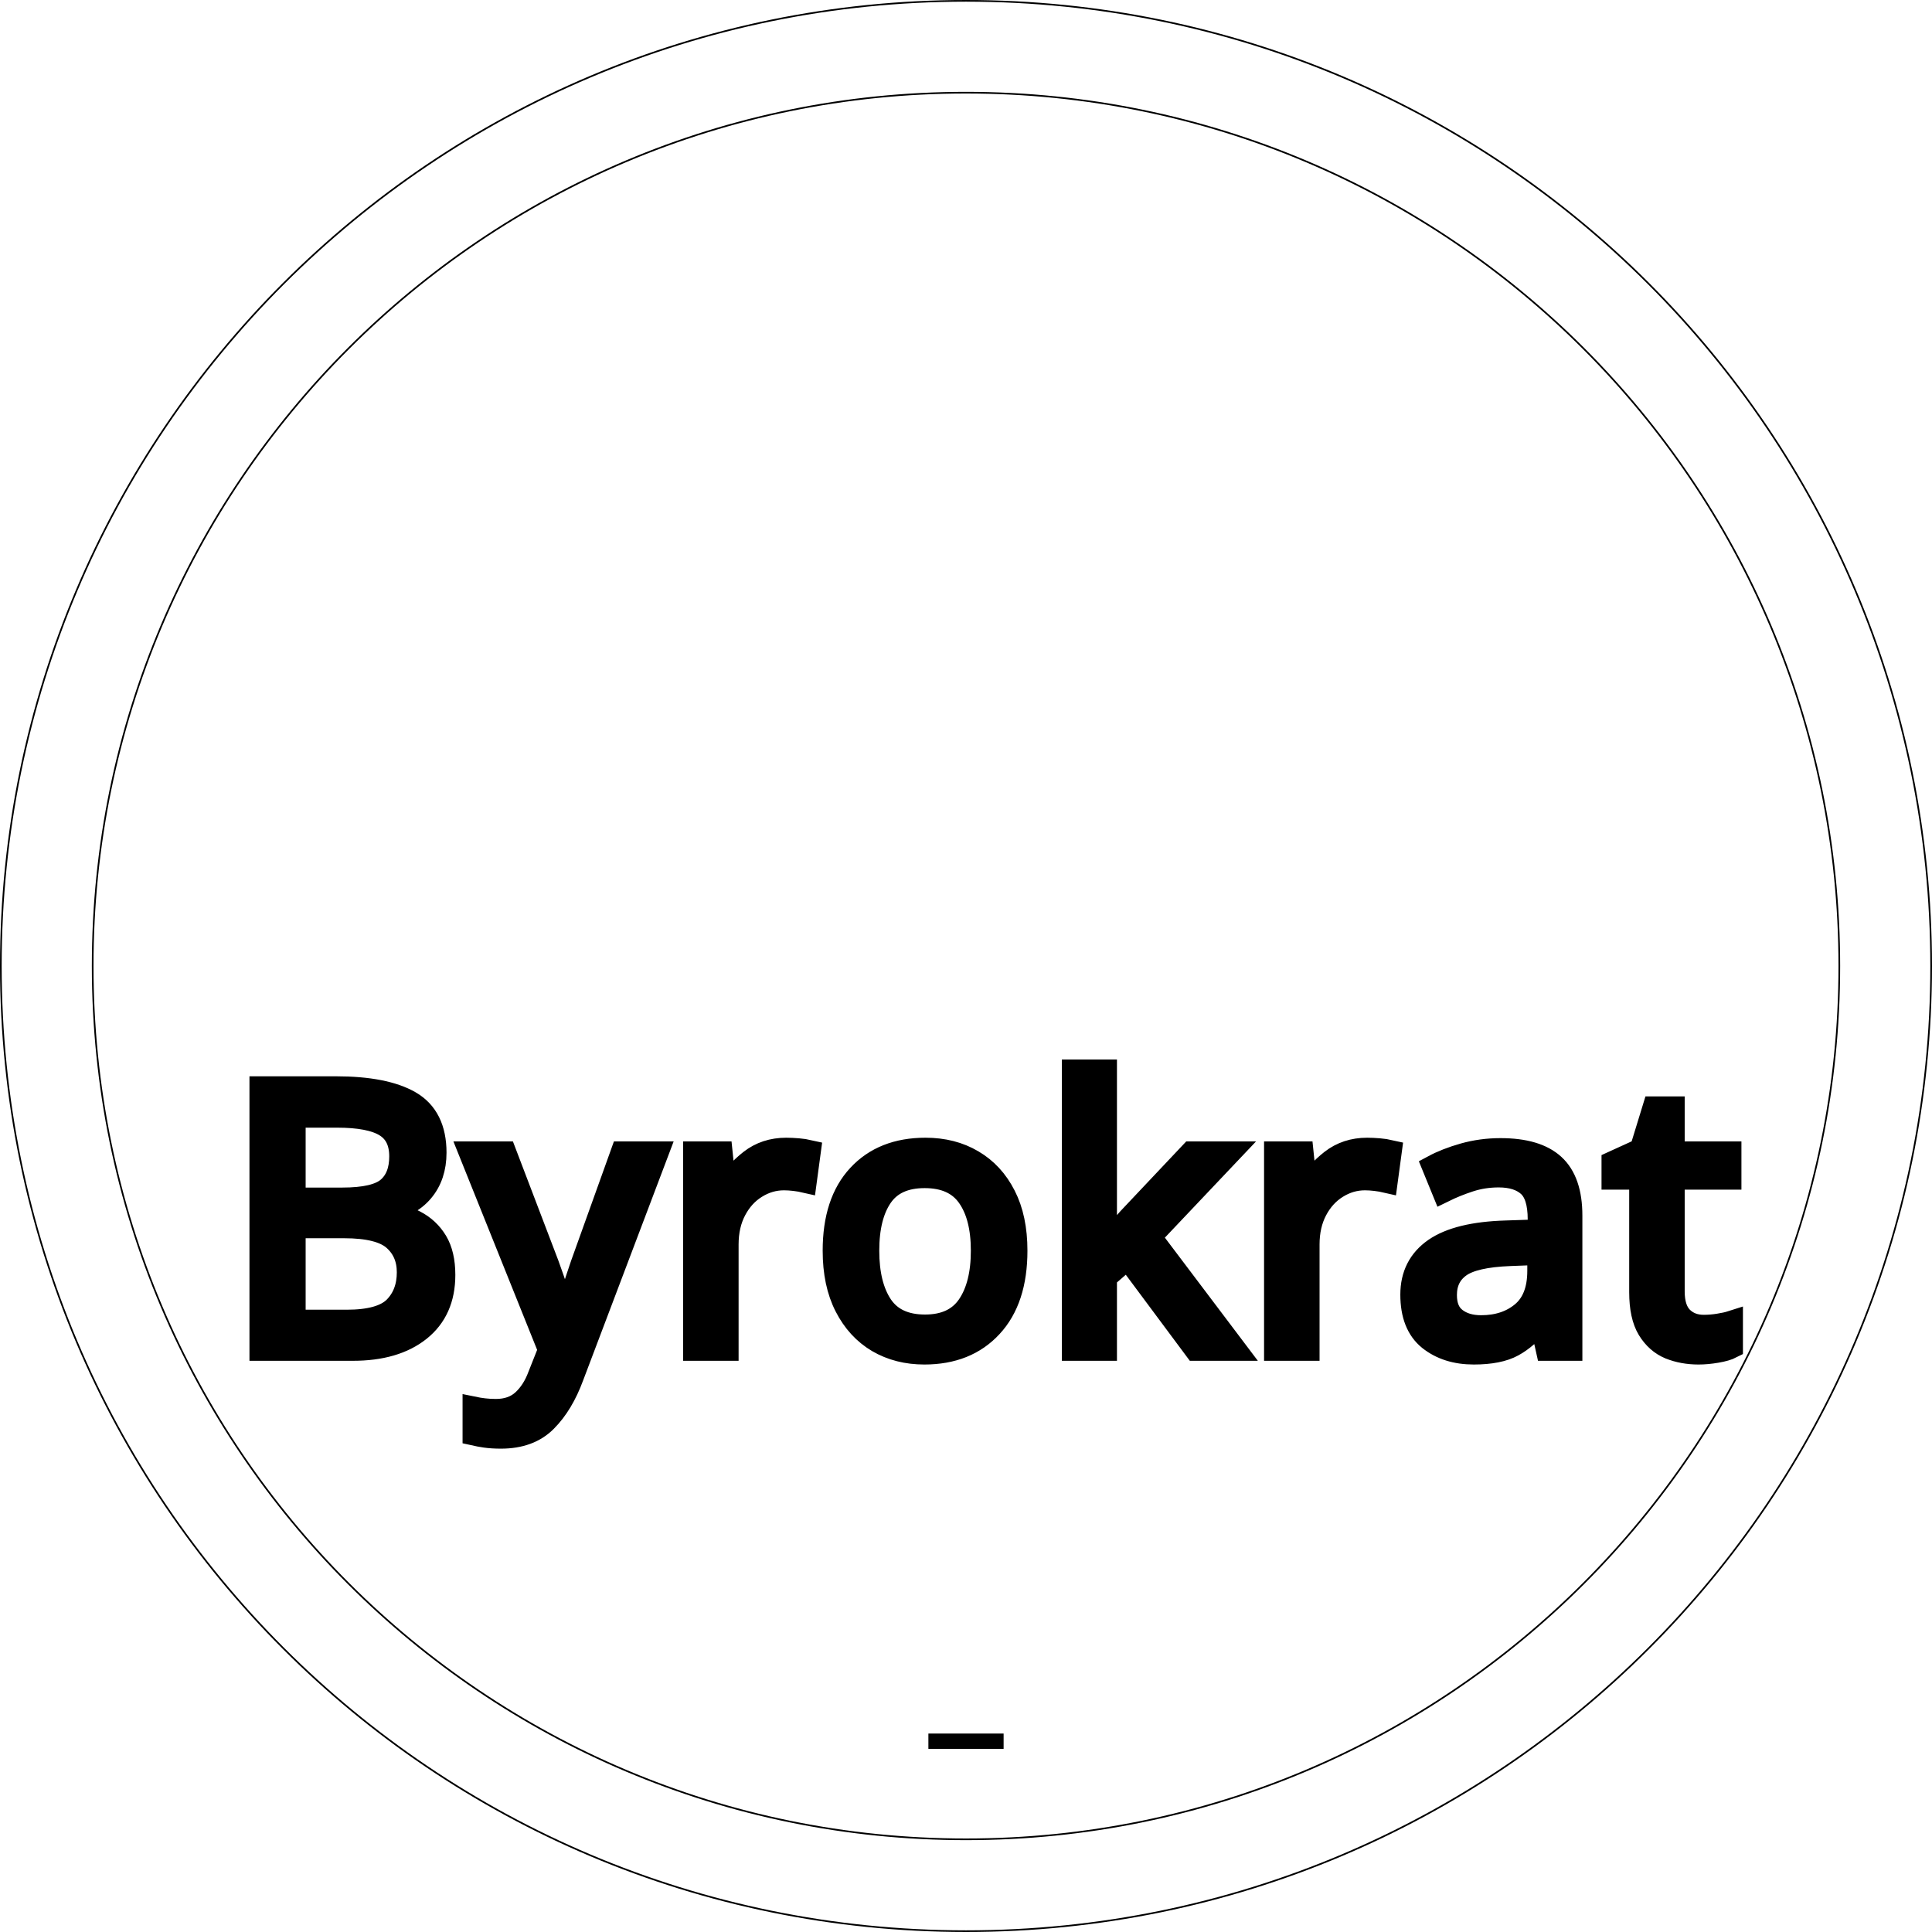
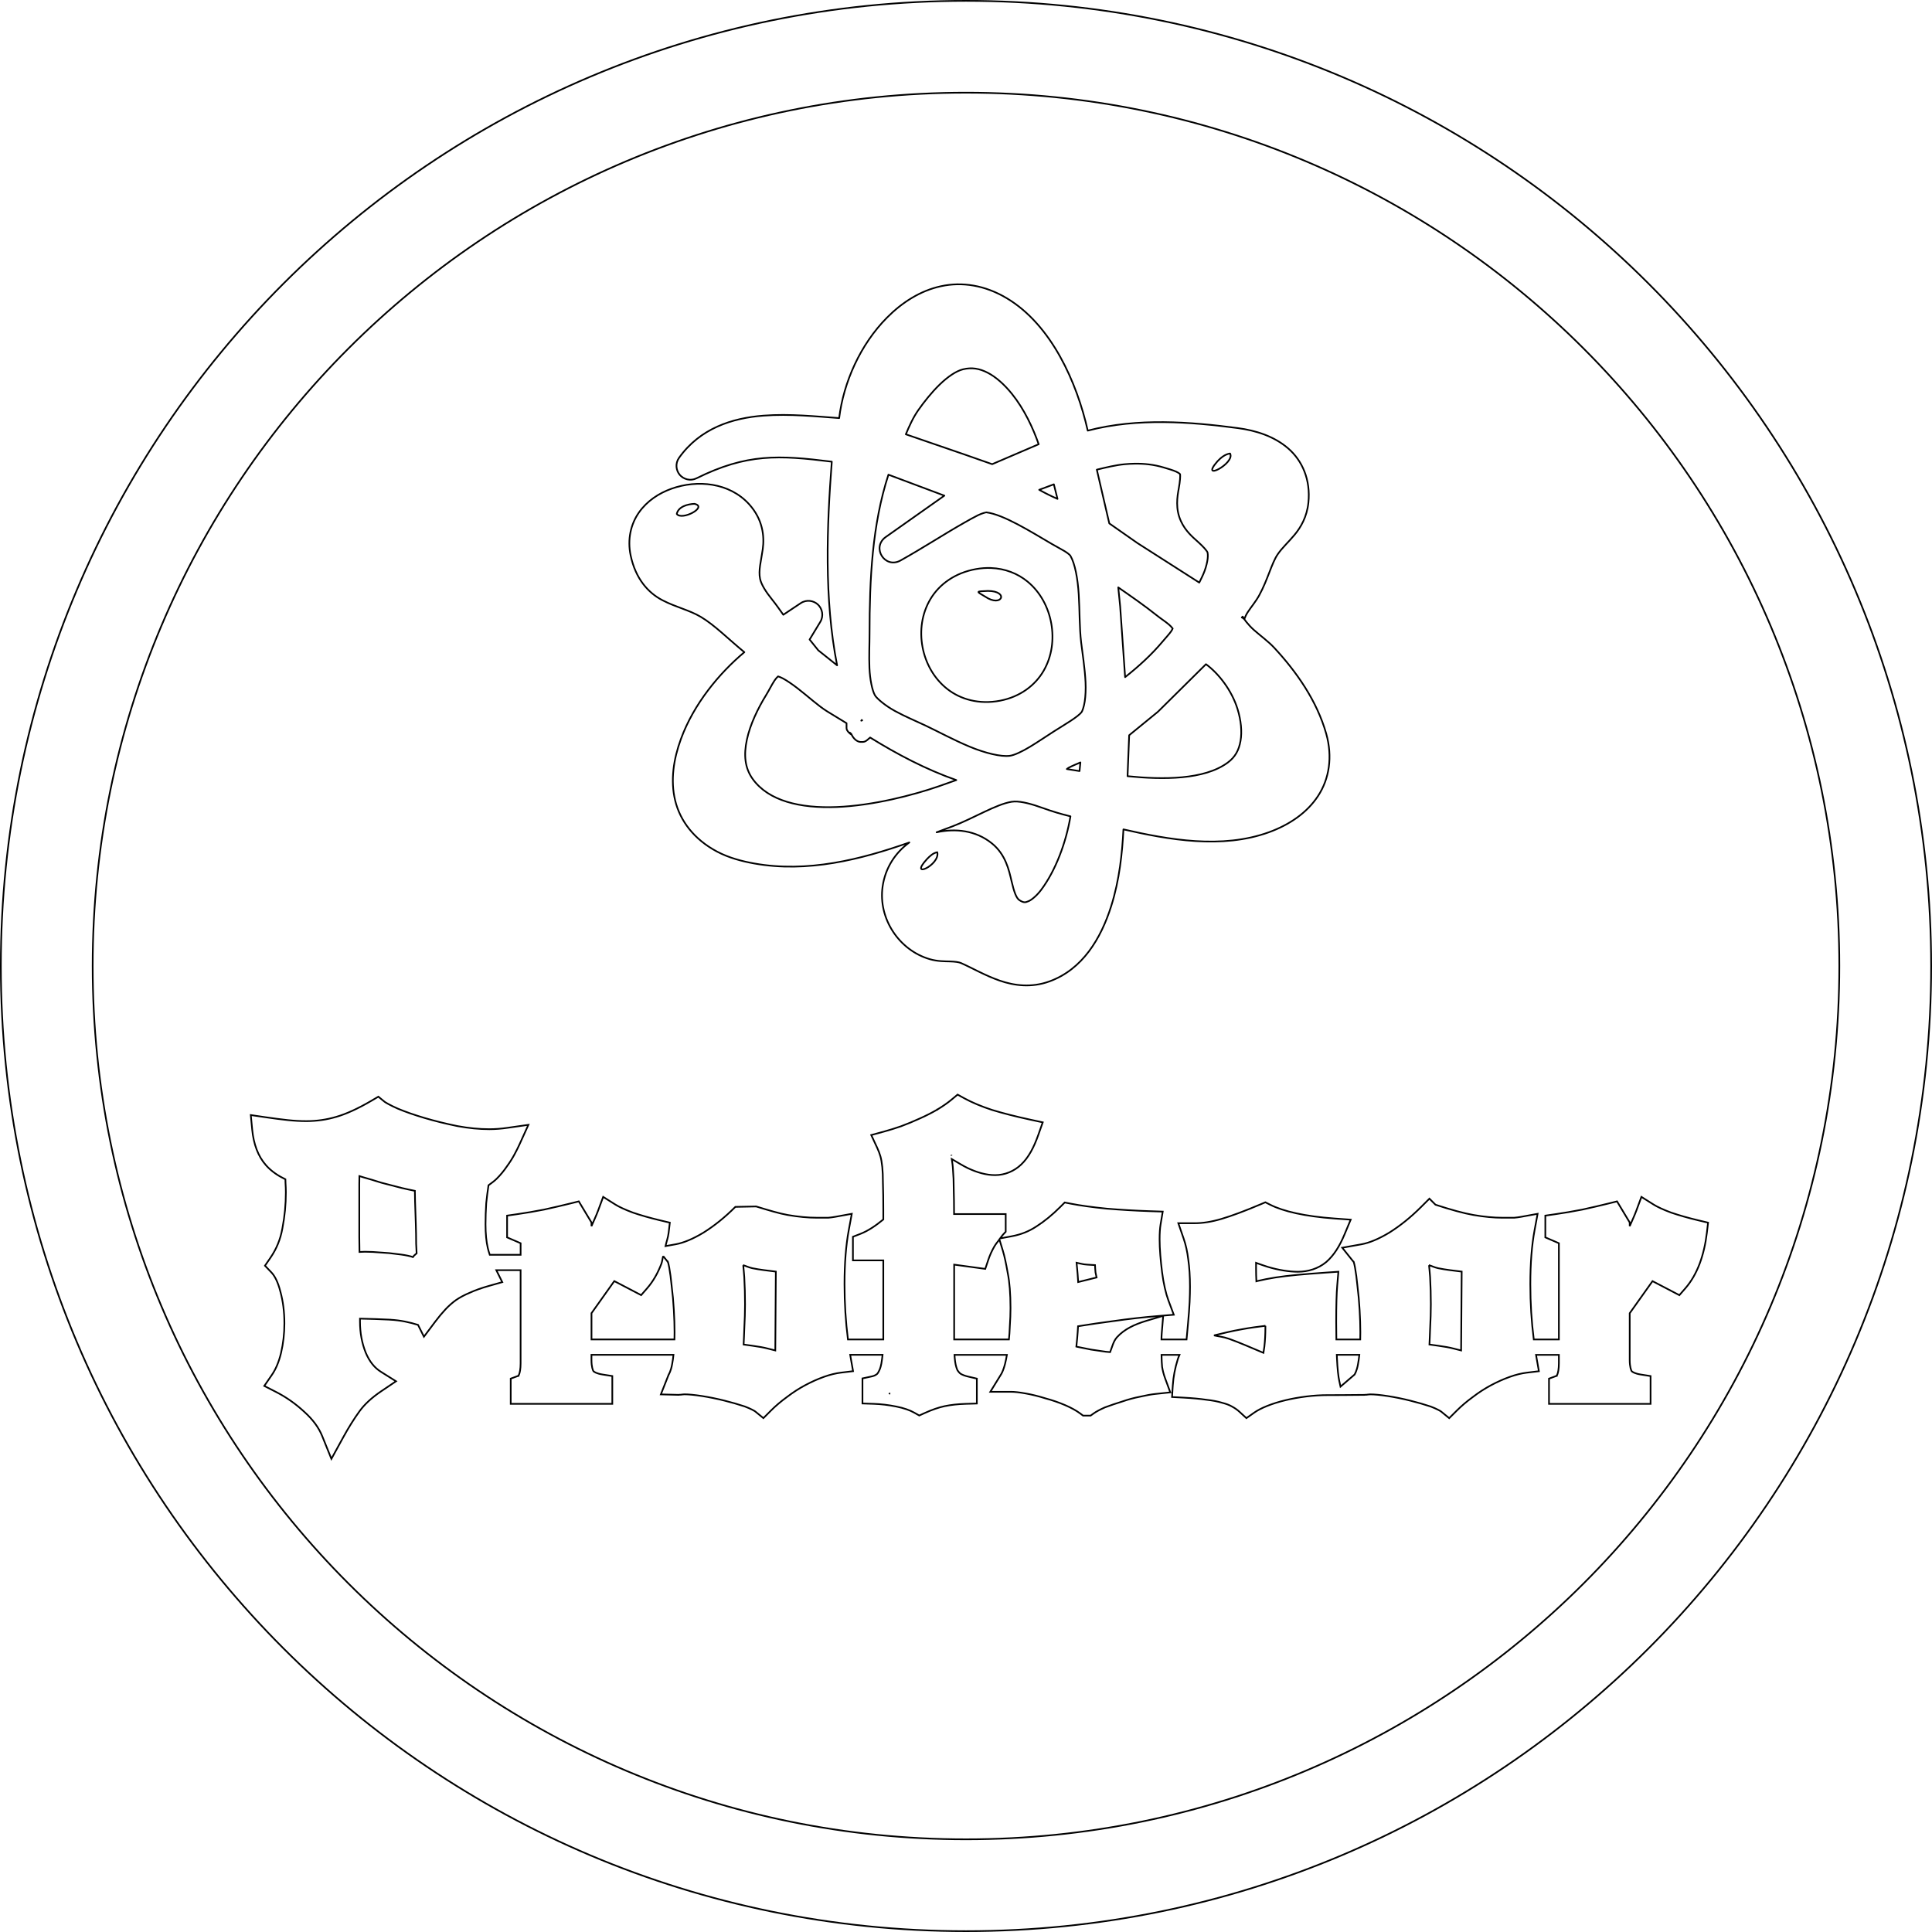
<svg xmlns="http://www.w3.org/2000/svg" version="1.2" viewBox="0 0 219.213 219.213" width="58mm" height="58mm" id="svg1" xml:space="preserve">
  <defs id="defs1">
    <clipPath clipPathUnits="userSpaceOnUse" id="cp1">
      <path d="m 275.5,535.5 c -143.78,0 -260,-116.22 -260,-260 0,-143.78 116.22,-260 260,-260 143.78,0 260,116.22 260,260 0,143.78 -116.22,260 -260,260 z" id="path1" />
    </clipPath>
  </defs>
  <style id="style1">
		tspan { white-space:pre } 
		.s0 { fill: none;stroke: #ff0000;stroke-miterlimit:100 } 
	</style>
  <g id="layer2">
    <g id="layer4" style="display:inline">
      <path id="path2" style="fill:none;stroke:#000000;stroke-width:0.189" d="M 219.118,109.606 A 109.512,109.512 0 0 1 109.606,219.118 109.512,109.512 0 0 1 0.095,109.606 109.512,109.512 0 0 1 109.606,0.095 109.512,109.512 0 0 1 219.118,109.606 Z" />
      <path id="circle2" style="fill:none;stroke:#000000;stroke-width:0.189" d="M 208.697,109.606 A 99.091,99.091 0 0 1 109.606,208.697 99.091,99.091 0 0 1 10.515,109.606 99.091,99.091 0 0 1 109.606,10.515 99.091,99.091 0 0 1 208.697,109.606 Z" />
    </g>
-     <text xml:space="preserve" style="display:inline;font-size:41.522px;font-family:'Didact Gothic';-inkscape-font-specification:'Didact Gothic';text-align:start;letter-spacing:0.769px;writing-mode:lr-tb;direction:ltr;text-anchor:start;fill:#de0000;fill-opacity:0.092;stroke:#000000;stroke-width:2.64;stroke-dasharray:none;stroke-opacity:1" x="25.593" y="153.083" id="text2-9">
-       <tspan id="tspan2-1" x="25.593" y="153.083" style="font-style:normal;font-variant:normal;font-weight:normal;font-stretch:normal;font-family:'New Rocker';-inkscape-font-specification:'New Rocker';letter-spacing:0.769px;fill:#000000;fill-opacity:1;stroke:#000000;stroke-width:2.64;stroke-dasharray:none;stroke-opacity:1">Byrokrat</tspan>
-     </text>
-     <path id="path5" style="display:inline;stroke-width:3.717" d="m 105.339,196.695 h 8.535 v 1.744 h -8.535 z" />
+     <g id="text2-9" style="opacity:1" />
+     <path id="path3" style="font-size:41.522px;font-family:'New Rocker';-inkscape-font-specification:'New Rocker';letter-spacing:0.769px;baseline-shift:baseline;white-space:pre;display:inline;overflow:visible;opacity:1;fill:none;stroke:#000000;stroke-width:0.189;stroke-dasharray:none;stroke-opacity:1;enable-background:accumulate;stop-color:#000000;stop-opacity:1" d="m 108.654,124.199 -0.688,0.572 c -0.432,0.36 -0.972,0.739 -1.615,1.125 h -0.002 v 0.002 0.002 h -0.002 c -0.616,0.359 -1.274,0.692 -1.975,1.004 l -0.008,0.004 -0.01,0.004 c -0.685,0.316 -1.382,0.605 -2.094,0.869 -0.004,0.002 -0.008,0.004 -0.012,0.006 -0.685,0.236 -1.316,0.433 -1.883,0.588 l -1.51,0.412 0.662,1.418 c 0.168,0.36 0.294,0.698 0.383,1.01 0.081,0.284 0.155,0.682 0.205,1.18 v 0.004 l 0.002,0.004 c 0.048,0.456 0.074,1.081 0.074,1.854 v 0.023 l 0.002,0.023 c 0.027,0.779 0.041,1.791 0.041,3.027 v 1.037 c -0.843,0.688 -1.699,1.285 -2.604,1.635 l -0.844,0.326 v 2.682 h 3.447 v 8.77 c 0,0.068 4.6e-4,0.135 0,0.201 h -4.012 c -0.259,-2.042 -0.389,-4.13 -0.389,-6.264 0,-2.376 0.164,-4.419 0.477,-6.113 l 0.348,-1.881 -1.881,0.342 c -0.245,0.045 -0.51,0.079 -0.785,0.104 h -1.305 c -0.989,0 -2.091,-0.102 -3.303,-0.312 -0.915,-0.159 -2.233,-0.553 -3.578,-0.967 l -2.357,0.047 c -1.181,1.181 -2.387,2.151 -3.619,2.922 -1.23,0.742 -2.296,1.168 -3.154,1.322 l -1.154,0.207 c 0.109,-0.504 0.288,-0.959 0.352,-1.494 l 0.139,-1.166 -1.145,-0.273 c -1.116,-0.266 -2.128,-0.555 -3.043,-0.867 l -0.006,-0.002 c -0.914,-0.34 -1.593,-0.663 -1.99,-0.914 l -1.379,-0.869 -0.564,1.527 c -0.235,0.635 -0.508,1.199 -0.764,1.797 v -0.418 l -1.439,-2.396 -0.949,0.236 c -0.868,0.217 -1.865,0.449 -2.986,0.695 -0.003,6.5e-4 -0.005,9.6e-4 -0.008,0.002 -1.103,0.215 -2.125,0.388 -3.059,0.521 l -1.133,0.162 v 2.469 l 1.535,0.664 v 1.312 h -3.502 c -0.092,-0.273 -0.168,-0.531 -0.225,-0.775 -0.163,-0.698 -0.256,-1.602 -0.256,-2.691 0,-0.767 0.027,-1.565 0.08,-2.391 0.065,-0.665 0.158,-1.345 0.258,-2.029 0.319,-0.24 0.648,-0.462 0.936,-0.75 0.434,-0.434 0.813,-0.894 1.139,-1.377 0.333,-0.455 0.629,-0.916 0.879,-1.385 0.231,-0.433 0.422,-0.814 0.576,-1.154 l 0.996,-2.193 -2.385,0.34 c -0.361,0.052 -0.706,0.09 -1.035,0.115 -0.324,0.025 -0.663,0.039 -1.02,0.039 -1.127,0 -2.335,-0.117 -3.621,-0.354 h -0.002 c -1.313,-0.269 -2.556,-0.576 -3.727,-0.922 -1.175,-0.347 -2.191,-0.704 -3.043,-1.064 l -0.006,-0.004 h -0.002 -0.002 -0.002 l -0.002,-0.002 c -0.829,-0.364 -1.387,-0.698 -1.465,-0.762 l -0.711,-0.582 -0.791,0.465 c -1.54,0.903 -2.88,1.506 -3.977,1.822 l -0.004,0.002 h -0.004 c -1.096,0.324 -2.225,0.486 -3.404,0.486 -0.669,0 -1.37,-0.039 -2.102,-0.117 -0.754,-0.081 -1.596,-0.19 -2.523,-0.326 l -1.67,-0.246 0.164,1.682 c 0.157,1.601 0.648,2.99 1.576,4.029 0.614,0.688 1.372,1.185 2.186,1.578 0.002,0.109 0.012,0.218 0.012,0.326 v 0.047 l 0.002,0.047 c 0.025,0.356 0.039,0.712 0.039,1.068 0,1.355 -0.129,2.709 -0.391,4.068 l -0.002,0.01 -0.002,0.01 c -0.218,1.234 -0.668,2.332 -1.365,3.342 l -0.609,0.885 0.742,0.777 c 0.357,0.374 0.733,1.072 1.002,2.148 l 0.004,0.014 0.004,0.014 c 0.298,1.093 0.451,2.289 0.451,3.598 0,1.147 -0.127,2.261 -0.381,3.352 v 0.002 c -0.247,1.033 -0.605,1.857 -1.047,2.498 l -0.855,1.24 1.342,0.686 c 1.135,0.58 2.197,1.324 3.193,2.244 l 0.006,0.006 0.006,0.006 c 0.987,0.888 1.643,1.801 2.027,2.752 l 1.043,2.58 1.338,-2.441 c 0.614,-1.121 1.236,-2.112 1.861,-2.973 0.552,-0.759 1.359,-1.519 2.451,-2.256 l 1.682,-1.133 -1.717,-1.078 c -0.713,-0.448 -1.279,-1.127 -1.721,-2.168 -0.43,-1.079 -0.65,-2.243 -0.65,-3.525 v -0.336 c 1.185,0.031 2.383,0.058 3.422,0.117 v 0.004 c 1.217,0.068 2.23,0.299 3.162,0.588 l 0.672,1.342 1.281,-1.709 c 0.389,-0.519 0.775,-0.98 1.152,-1.383 l 0.002,-0.004 c 0.384,-0.408 0.786,-0.761 1.207,-1.066 0.44,-0.299 0.949,-0.574 1.535,-0.818 l 0.02,-0.008 0.021,-0.01 c 0.586,-0.269 1.299,-0.525 2.133,-0.76 l 1.537,-0.434 -0.678,-1.357 h 2.758 v 10.568 c 0,0.637 -0.092,1.074 -0.176,1.271 -0.042,0.099 -0.062,0.137 -0.07,0.148 v 0.002 h -0.002 v 0.002 h -0.002 -0.002 v -0.002 h -0.002 v -0.002 h -0.002 -0.002 l -0.863,0.318 v 2.861 h 11.525 v -3.154 l -1.115,-0.176 c -0.681,-0.106 -0.95,-0.299 -1.025,-0.373 -0.062,-0.099 -0.225,-0.485 -0.225,-1.27 v -0.588 h 9.307 c -0.041,0.389 -0.091,0.736 -0.15,1.041 l -0.002,0.014 -0.004,0.016 c -0.133,0.774 -0.376,1.145 -0.387,1.172 h -0.002 l -0.888,2.246 2.007,0.051 c 0.055,-0.011 0.106,-0.016 0.156,-0.016 h 0.109 l 0.107,-0.018 c 0.096,-0.016 0.188,-0.025 0.281,-0.025 0.477,0 1.154,0.062 1.996,0.193 0.846,0.132 1.693,0.304 2.541,0.516 0.85,0.212 1.627,0.437 2.332,0.672 0.662,0.248 1.103,0.5 1.182,0.564 l 0.924,0.756 0.844,-0.844 c 0.529,-0.529 1.128,-1.04 1.797,-1.529 l 0.014,-0.01 0.014,-0.01 c 0.665,-0.511 1.351,-0.956 2.061,-1.336 0.721,-0.386 1.437,-0.706 2.146,-0.959 0.697,-0.249 1.336,-0.403 1.914,-0.473 l 1.385,-0.166 -0.244,-1.373 c -0.028,-0.161 -0.055,-0.321 -0.082,-0.482 h 3.674 c -0.02,0.201 -0.042,0.383 -0.068,0.545 l -0.004,0.025 -0.004,0.025 c -0.07,0.585 -0.2,0.99 -0.311,1.197 l -0.016,0.031 -0.016,0.031 c -0.115,0.246 -0.209,0.327 -0.26,0.359 l -0.025,0.016 -0.023,0.016 c -0.112,0.079 -0.271,0.155 -0.516,0.207 L 97.859,156.401 v 2.844 l 1.277,0.041 c 0.805,0.025 1.66,0.126 2.564,0.307 0.869,0.174 1.542,0.417 2.018,0.686 l 0.586,0.33 0.611,-0.277 c 0.844,-0.384 1.6,-0.64 2.258,-0.781 0.716,-0.148 1.51,-0.238 2.383,-0.264 l 1.281,-0.037 v -2.826 l -1.018,-0.238 c -0.352,-0.083 -0.608,-0.19 -0.799,-0.297 -0.142,-0.099 -0.26,-0.227 -0.373,-0.396 -0.103,-0.221 -0.209,-0.539 -0.273,-0.992 -0.031,-0.227 -0.056,-0.485 -0.074,-0.773 h 5.949 c -0.061,0.362 -0.134,0.709 -0.217,1.043 -0.145,0.557 -0.311,0.947 -0.428,1.137 l -1.238,2.012 h 2.363 c 0.376,0 0.931,0.057 1.627,0.186 h 0.004 0.006 c 0.718,0.128 1.453,0.309 2.207,0.543 l 0.025,0.008 0.025,0.008 c 0.77,0.205 1.513,0.461 2.229,0.768 0.704,0.302 1.268,0.619 1.689,0.93 l 0.348,0.258 h 0.857 l 0.344,-0.246 c 0.274,-0.196 0.709,-0.436 1.273,-0.684 0.626,-0.234 1.279,-0.456 1.961,-0.666 l 0.021,-0.006 0.021,-0.008 c 0.663,-0.229 1.321,-0.407 1.977,-0.533 l 0.023,-0.004 0.023,-0.006 c 0.682,-0.158 1.259,-0.257 1.711,-0.305 l 1.686,-0.178 -0.586,-1.592 c -0.162,-0.439 -0.272,-0.87 -0.342,-1.297 -0.033,-0.346 -0.058,-0.802 -0.068,-1.367 h 2.039 c -0.07,0.16 -0.135,0.326 -0.193,0.502 l -0.004,0.012 -0.004,0.012 c -0.305,0.978 -0.494,1.956 -0.557,2.926 l -0.086,1.33 1.332,0.072 c 0.994,0.054 1.843,0.134 2.535,0.236 l 0.023,0.004 0.025,0.002 c 0.687,0.076 1.262,0.19 1.717,0.326 l 0.029,0.01 0.029,0.008 c 0.463,0.116 0.823,0.258 1.078,0.404 l 0.018,0.01 0.016,0.01 c 0.323,0.172 0.604,0.369 0.852,0.596 l 0.783,0.719 0.869,-0.613 c 0.363,-0.256 0.854,-0.518 1.473,-0.766 0.627,-0.251 1.315,-0.468 2.062,-0.648 0.751,-0.181 1.546,-0.325 2.387,-0.43 0.834,-0.104 1.65,-0.156 2.451,-0.156 h 0.316 l 1.325,-0.005 2.501,-0.021 c 0.057,-4.7e-4 0.106,-0.016 0.156,-0.016 h 0.109 l 0.107,-0.018 c 0.096,-0.016 0.188,-0.025 0.281,-0.025 0.477,0 1.156,0.062 1.998,0.193 0.846,0.132 1.693,0.304 2.541,0.516 0.85,0.212 1.625,0.437 2.33,0.672 0.662,0.248 1.103,0.5 1.182,0.564 l 0.924,0.756 0.846,-0.844 c 0.529,-0.529 1.128,-1.04 1.797,-1.529 l 0.012,-0.01 0.014,-0.01 c 0.665,-0.511 1.351,-0.956 2.061,-1.336 0.721,-0.386 1.437,-0.706 2.146,-0.959 0.697,-0.249 1.336,-0.403 1.914,-0.473 l 1.385,-0.166 -0.242,-1.373 c -0.028,-0.161 -0.055,-0.321 -0.082,-0.482 h 2.592 v 0.961 c 0,0.637 -0.094,1.074 -0.178,1.271 -0.042,0.099 -0.062,0.137 -0.07,0.148 v 0.002 h -0.002 v 0.002 h -0.002 -0.002 v -0.002 h -0.002 v -0.002 h -0.002 -0.002 l -0.861,0.318 v 2.861 h 11.525 v -3.154 l -1.117,-0.176 c -0.681,-0.106 -0.95,-0.299 -1.025,-0.373 -0.062,-0.099 -0.225,-0.485 -0.225,-1.27 v -5.311 l 2.588,-3.641 3.047,1.592 0.684,-0.785 c 0.672,-0.773 1.202,-1.702 1.607,-2.762 l 0.002,-0.006 0.004,-0.006 c 0.401,-1.079 0.671,-2.249 0.82,-3.502 l 0.139,-1.166 -1.145,-0.273 c -1.116,-0.266 -2.128,-0.555 -3.043,-0.867 l -0.006,-0.002 c -0.914,-0.34 -1.593,-0.663 -1.99,-0.914 l -1.379,-0.869 -0.564,1.527 c -0.235,0.635 -0.508,1.199 -0.764,1.797 v -0.418 l -1.439,-2.396 -0.949,0.236 c -0.868,0.217 -1.865,0.449 -2.986,0.695 -0.003,6.5e-4 -0.005,9.6e-4 -0.008,0.002 -1.103,0.215 -2.125,0.388 -3.059,0.521 l -1.133,0.162 v 2.469 l 1.537,0.664 v 10.92 h -2.848 c -0.26,-2.042 -0.391,-4.13 -0.391,-6.264 0,-2.376 0.164,-4.419 0.477,-6.113 l 0.348,-1.881 -1.881,0.342 c -0.245,0.045 -0.508,0.079 -0.783,0.104 h -1.307 c -0.989,0 -2.091,-0.102 -3.303,-0.312 -1.104,-0.192 -2.591,-0.603 -4.314,-1.166 l -0.688,-0.688 -0.934,0.934 c -1.181,1.181 -2.389,2.151 -3.621,2.922 -1.228,0.74 -2.295,1.168 -3.152,1.322 l -2.182,0.391 1.305,1.631 v 0.002 c 0.004,0.01 0.008,0.021 0.012,0.033 0.034,0.115 0.083,0.325 0.133,0.6 0.102,0.559 0.195,1.26 0.275,2.092 l 0.002,0.019 0.002,0.021 c 0.106,0.823 0.186,1.706 0.24,2.646 v 0.002 c 0.054,0.919 0.082,1.767 0.082,2.539 0,0.285 -0.003,0.561 -0.01,0.824 h -2.711 c -0.011,-0.641 -0.018,-1.318 -0.018,-2.029 0,-1.835 0.042,-3.224 0.119,-4.121 l 0.131,-1.537 -1.537,0.107 c -1.198,0.084 -2.247,0.168 -3.146,0.252 -0.907,0.085 -1.735,0.183 -2.486,0.299 l -0.004,0.002 h -0.004 c -0.72,0.115 -1.387,0.245 -2.006,0.393 l -0.008,0.002 -0.008,0.002 c -0.037,0.009 -0.072,0.024 -0.109,0.033 -0.021,-0.47 -0.035,-0.94 -0.035,-1.41 v -0.686 c 0.438,0.157 0.876,0.311 1.314,0.449 l 0.008,0.004 0.01,0.002 c 0.606,0.182 1.204,0.321 1.793,0.414 0.579,0.091 1.114,0.141 1.617,0.141 1.187,0 2.324,-0.362 3.207,-1.092 l 0.014,-0.012 0.012,-0.01 c 0.861,-0.749 1.507,-1.796 2.055,-3.104 l 0.709,-1.693 -1.832,-0.131 c -3.364,-0.242 -5.828,-0.816 -7.303,-1.564 l -0.549,-0.277 -0.564,0.24 c -1.798,0.763 -3.283,1.313 -4.426,1.65 -1.119,0.331 -2.13,0.486 -3.031,0.486 h -1.852 l 0.604,1.75 c 0.243,0.704 0.417,1.482 0.518,2.34 l 0.004,0.019 0.002,0.019 c 0.126,0.858 0.193,1.891 0.193,3.088 0,0.503 -0.014,1.081 -0.041,1.73 -0.026,0.596 -0.093,1.494 -0.203,2.672 l -0.145,1.57 h -2.848 c 0.003,-0.252 0.016,-0.504 0.037,-0.756 l 0.16,-1.926 -1.854,0.551 c -1.433,0.427 -2.575,0.984 -3.381,1.871 l -0.012,0.014 -0.012,0.012 c -0.404,0.467 -0.533,1.096 -0.762,1.672 -0.17,-0.016 -0.295,-0.024 -0.486,-0.043 -0.543,-0.081 -1.099,-0.163 -1.668,-0.244 h -0.002 l -0.002,-0.002 h -0.002 -0.002 c -0.546,-0.104 -1.069,-0.209 -1.562,-0.312 l -0.014,-0.004 c -0.041,-0.009 -0.055,-0.018 -0.094,-0.027 0.033,-0.319 0.057,-0.587 0.096,-0.949 0.048,-0.445 0.066,-0.903 0.096,-1.355 1.324,-0.21 2.653,-0.415 4.031,-0.59 h 0.012 l 0.01,-0.002 c 1.719,-0.246 3.409,-0.436 5.07,-0.572 l 1.74,-0.143 -0.613,-1.637 c -0.139,-0.37 -0.276,-0.841 -0.404,-1.406 -0.128,-0.563 -0.233,-1.157 -0.311,-1.781 -0.081,-0.645 -0.147,-1.291 -0.201,-1.936 v -0.004 c -0.053,-0.661 -0.08,-1.263 -0.08,-1.801 0,-0.699 0.042,-1.26 0.107,-1.652 l 0.248,-1.484 -1.506,-0.051 c -1.604,-0.054 -3.221,-0.149 -4.854,-0.285 -0.009,-8.6e-4 -0.013,-9.6e-4 -0.021,-0.002 -1.621,-0.163 -2.979,-0.351 -4.051,-0.561 l -0.689,-0.135 -0.496,0.496 c -0.911,0.911 -1.822,1.653 -2.727,2.23 l -0.006,0.004 -0.008,0.004 c -0.82,0.539 -1.726,0.902 -2.756,1.094 l -1.328,0.246 c 0.09,-0.111 0.184,-0.279 0.271,-0.373 l 0.354,-0.381 v -2.006 h -5.859 c -0.003,-1.054 -0.012,-2.026 -0.037,-2.793 -0.001,-0.851 -0.029,-1.594 -0.086,-2.238 -0.022,-0.463 -0.08,-0.835 -0.137,-1.213 0.615,0.353 1.271,0.772 1.83,1.035 1.063,0.5 2.086,0.789 3.094,0.789 1.089,0 2.152,-0.44 2.945,-1.195 h 0.002 c 0.849,-0.811 1.441,-1.938 1.951,-3.379 l 0.5,-1.414 -1.465,-0.316 c -1.627,-0.352 -3.053,-0.717 -4.279,-1.09 -1.207,-0.394 -2.253,-0.834 -3.135,-1.312 z m -0.709,6.846 0.014,0.08 c -0.004,-0.018 -0.009,-0.034 -0.012,-0.053 -0.001,-0.008 -0.001,-0.018 -0.002,-0.027 z m -67.166,2.402 c 0.119,0.038 0.25,0.07 0.367,0.109 l 0.029,0.01 0.031,0.01 c 0.676,0.189 1.354,0.393 2.031,0.609 l 0.029,0.008 0.029,0.01 c 0.728,0.196 1.483,0.39 2.266,0.586 0.473,0.118 1.002,0.221 1.512,0.328 0.008,0.387 0.021,0.721 0.021,1.174 v 0.021 l 0.084,2.514 c 0.027,0.818 0.039,1.578 0.039,2.281 v 0.025 l 0.002,0.025 c 0.017,0.451 0.035,0.729 0.053,1.057 -0.098,0.094 -0.21,0.162 -0.305,0.266 -0.047,0.048 -0.07,0.114 -0.115,0.164 -0.07,-0.019 -0.122,-0.058 -0.195,-0.076 -0.484,-0.128 -1.014,-0.215 -1.594,-0.275 -0.591,-0.088 -1.205,-0.146 -1.842,-0.176 -0.63,-0.056 -1.239,-0.088 -1.824,-0.088 -0.209,0 -0.407,0.017 -0.609,0.025 -0.009,-0.58 -0.023,-1.166 -0.023,-1.736 v -3.322 -2.615 c 0,-0.306 0.01,-0.624 0.014,-0.934 z m 72.621,7.193 0.398,1.309 c 0.166,0.545 0.355,1.391 0.543,2.494 l 0.004,0.019 0.004,0.018 c 0.196,0.981 0.307,2.305 0.307,3.936 -1e-5,0.628 -0.026,1.332 -0.08,2.109 l -0.002,0.023 v 0.021 c -0.016,0.476 -0.049,0.946 -0.096,1.41 h -6.215 v -8.488 l 3.529,0.482 0.348,-1.037 c 0.163,-0.488 0.386,-0.988 0.676,-1.496 0.197,-0.333 0.39,-0.549 0.584,-0.801 z m -38.152,1.883 0.539,0.674 c 0.005,0.011 0.009,0.025 0.014,0.039 0.034,0.115 0.085,0.325 0.135,0.6 0.102,0.559 0.195,1.26 0.275,2.092 l 0.002,0.019 0.002,0.021 c 0.106,0.823 0.186,1.706 0.24,2.646 v 0.002 c 0.054,0.919 0.082,1.767 0.082,2.539 0,0.285 -0.003,0.561 -0.01,0.824 h -9.414 v -2.979 l 2.588,-3.641 3.047,1.592 0.684,-0.785 c 0.672,-0.773 1.202,-1.702 1.607,-2.762 l 0.002,-0.006 0.002,-0.006 c 0.1,-0.268 0.121,-0.592 0.205,-0.871 z m 0.51,0.621 h 0.002 v 0.002 h -0.002 z m 77.818,0.002 h 0.002 l 0.002,0.002 c 0.005,0.006 0.013,0.02 0.021,0.039 -0.016,-0.023 -0.024,-0.037 -0.025,-0.041 z m -31.426,0.129 c 0.274,0.053 0.521,0.13 0.805,0.174 l 0.023,0.004 0.021,0.002 c 0.476,0.058 0.832,0.058 1.246,0.088 0.022,0.271 0.018,0.549 0.055,0.816 l 0.004,0.027 0.006,0.029 c 0.034,0.185 0.077,0.352 0.113,0.533 l -2.09,0.52 c -0.023,-0.311 -0.032,-0.586 -0.062,-0.914 -0.024,-0.375 -0.084,-0.862 -0.121,-1.279 z m -37.822,0.281 c 0.359,0.102 0.587,0.238 1,0.332 l 0.014,0.004 0.014,0.004 c 0.872,0.178 1.776,0.275 2.674,0.385 l -0.062,8.949 c -0.543,-0.128 -1.046,-0.286 -1.625,-0.385 -0.713,-0.122 -1.326,-0.199 -1.969,-0.289 0.026,-0.58 0.058,-1.155 0.074,-1.744 l 0.002,-0.035 c 0.055,-1.027 0.084,-1.955 0.084,-2.777 0,-1.047 -0.029,-2.081 -0.086,-3.102 v -0.002 c -0.023,-0.421 -0.083,-0.899 -0.119,-1.34 z m 77.816,0 c 0.359,0.102 0.587,0.238 1,0.332 l 0.014,0.004 0.016,0.004 c 0.873,0.179 1.776,0.275 2.674,0.385 l -0.064,8.949 c -0.543,-0.128 -1.046,-0.286 -1.625,-0.385 -0.714,-0.122 -1.326,-0.199 -1.969,-0.289 0.026,-0.58 0.058,-1.155 0.074,-1.744 l 0.002,-0.035 c 0.055,-1.027 0.084,-1.955 0.084,-2.777 0,-1.047 -0.029,-2.081 -0.086,-3.102 v -0.002 c -0.023,-0.421 -0.083,-0.899 -0.119,-1.34 z m -18.568,6.877 v 0.184 c 0,0.757 -0.038,1.482 -0.115,2.178 -0.024,0.207 -0.078,0.479 -0.109,0.703 -1.433,-0.609 -2.91,-1.246 -3.918,-1.596 -0.697,-0.242 -1.133,-0.25 -1.684,-0.383 1.003,-0.242 1.992,-0.492 3.094,-0.682 l 0.012,-0.002 0.01,-0.002 c 1.039,-0.197 1.85,-0.288 2.711,-0.4 z m 8.104,3.291 h 2.557 c -0.041,0.389 -0.091,0.736 -0.15,1.041 l -0.002,0.014 -0.002,0.016 c -0.133,0.774 -0.379,1.145 -0.391,1.172 l -1.592,1.367 -0.141,-0.645 c -0.109,-0.501 -0.208,-1.383 -0.262,-2.561 v -0.002 c -0.006,-0.132 -0.012,-0.266 -0.018,-0.402 z m -50.756,4.412 -0.033,0.023 c 10e-4,-0.002 0.005,-0.006 0.006,-0.008 5.8e-4,-9.2e-4 0.003,-0.005 0.004,-0.006 l 0.002,-0.002 0.002,-0.002 c 0.006,-0.003 0.013,-0.004 0.019,-0.006 z" />
+     <path id="path5" style="opacity:1;stroke:#000000;stroke-opacity:1;baseline-shift:baseline;display:inline;overflow:visible;fill:none;stroke-linejoin:round;enable-background:accumulate;stop-color:#000000;stop-opacity:1;stroke-width:0.189;stroke-dasharray:none" d="M 108.59 32.26 C 107.974 32.273 107.369 32.346 106.779 32.473 C 104.425 32.979 102.355 34.311 100.643 36.037 C 97.622 39.083 95.713 43.362 95.215 47.438 C 92.616 47.257 89.641 46.932 86.627 47.16 C 83.079 47.429 79.424 48.602 77.045 51.949 C 76.592 52.586 76.708 53.385 77.131 53.881 C 77.554 54.377 78.328 54.616 79.027 54.27 C 84.743 51.438 88.363 51.634 94.379 52.385 C 93.82 59.698 93.489 67.877 94.982 75.492 L 92.846 73.789 L 91.861 72.564 L 93.074 70.561 C 93.489 69.876 93.296 69.066 92.816 68.607 C 92.337 68.148 91.521 67.992 90.855 68.436 L 88.877 69.754 C 88.464 69.17 88.048 68.576 87.623 68.049 C 86.896 67.149 86.373 66.318 86.24 65.674 C 86.041 64.705 86.348 63.716 86.545 62.309 C 86.748 60.852 86.557 58.93 84.994 57.209 C 82.751 54.74 79.12 54.411 76.207 55.445 C 74.749 55.963 73.404 56.854 72.492 58.156 C 71.574 59.468 71.168 61.196 71.557 63.029 C 72.124 65.702 73.566 67.272 75.154 68.1 C 76.703 68.907 78.182 69.205 79.518 69.994 C 81.072 70.913 82.666 72.529 84.457 74 C 81.593 76.4 78.719 79.872 77.264 83.84 C 76.427 86.123 76.049 88.538 76.609 90.836 C 77.172 93.144 78.745 95.23 81.338 96.615 C 82.692 97.338 84.214 97.728 85.555 97.969 C 91.621 99.06 97.657 97.532 103.178 95.588 C 101.607 96.731 100.441 98.459 100.141 100.615 C 99.637 104.232 102.016 107.826 105.496 108.832 C 106.387 109.09 107.184 109.072 107.777 109.09 C 108.372 109.108 108.788 109.161 109.047 109.275 C 110.361 109.857 111.787 110.695 113.426 111.264 C 115.074 111.836 117.022 112.096 119.062 111.359 C 122.832 109.998 124.921 106.478 126.078 102.822 C 127.026 99.827 127.335 96.754 127.469 94.105 C 132.573 95.273 138.659 96.368 143.992 94.424 C 146.309 93.579 148.311 92.22 149.564 90.295 C 150.823 88.361 151.219 85.882 150.479 83.254 C 149.421 79.502 147.069 76.175 144.58 73.498 C 143.917 72.785 143.036 72.151 142.299 71.5 C 141.944 71.187 141.637 70.845 141.42 70.574 C 141.319 70.448 141.242 70.343 141.188 70.262 C 141.2 70.226 141.206 70.201 141.223 70.156 C 141.293 69.97 141.407 69.714 141.58 69.449 C 141.95 68.882 142.479 68.266 142.871 67.553 C 143.856 65.759 144.282 63.898 144.975 62.891 C 145.488 62.143 146.162 61.549 146.873 60.699 C 147.598 59.833 148.288 58.646 148.455 57.041 C 148.726 54.434 147.76 52.258 146.156 50.873 C 144.568 49.501 142.503 48.844 140.441 48.572 C 135.089 47.866 129.087 47.382 123.42 48.861 C 122.196 43.422 119.322 36.879 114.242 33.842 C 112.992 33.094 111.718 32.623 110.459 32.404 C 109.83 32.295 109.205 32.247 108.59 32.26 z M 110.344 41.793 C 110.459 41.798 110.575 41.809 110.689 41.826 C 111.146 41.893 111.599 42.049 112.07 42.293 C 113.002 42.774 113.96 43.628 114.816 44.688 C 116.215 46.417 117.22 48.592 117.854 50.404 L 112.576 52.668 L 109.133 51.461 A 0.5 0.5 0 0 0 109.125 51.459 L 109.123 51.459 L 102.779 49.277 C 103.179 48.329 103.595 47.39 104.199 46.527 C 104.855 45.591 105.703 44.524 106.604 43.648 C 107.504 42.773 108.467 42.103 109.26 41.906 C 109.514 41.843 109.758 41.808 109.994 41.795 C 110.112 41.789 110.228 41.788 110.344 41.793 z M 139.566 51.455 C 140.192 52.561 136.043 54.732 138.135 52.344 C 138.52 51.934 138.991 51.54 139.566 51.455 z M 128.74 52.611 C 129.853 52.595 130.939 52.716 132.016 53.037 C 132.521 53.188 133.075 53.343 133.451 53.514 C 133.635 53.597 133.763 53.681 133.838 53.742 C 133.866 53.765 133.886 53.791 133.898 53.807 C 133.929 53.985 133.903 54.577 133.748 55.42 C 133.576 56.36 133.347 57.73 133.998 59.146 C 134.509 60.257 135.334 60.95 135.928 61.482 C 136.519 62.013 136.918 62.459 137.014 62.686 C 137.024 62.709 137.073 63.016 137.025 63.402 C 136.978 63.789 136.864 64.274 136.68 64.777 C 136.511 65.238 136.289 65.666 136.074 66.104 L 129.051 61.615 L 125.865 59.387 L 124.449 53.289 C 125.535 53.029 126.61 52.764 127.619 52.672 C 127.995 52.638 128.369 52.617 128.74 52.611 z M 100.805 53.859 L 107.152 56.238 L 100.469 60.955 A 0.5 0.5 0 0 0 100.467 60.957 C 100.093 61.224 99.868 61.61 99.812 61.998 C 99.757 62.386 99.856 62.764 100.051 63.074 C 100.246 63.385 100.543 63.638 100.916 63.756 C 101.289 63.874 101.736 63.836 102.139 63.615 A 0.5 0.5 0 0 0 102.143 63.615 C 104.652 62.218 107.01 60.671 109.389 59.32 C 109.939 59.008 110.507 58.683 110.982 58.453 C 111.458 58.223 111.889 58.131 111.904 58.133 C 113.873 58.375 116.983 60.34 119.344 61.719 C 119.884 62.034 120.389 62.295 120.773 62.525 C 121.158 62.756 121.405 62.977 121.453 63.061 C 121.974 63.956 122.286 65.642 122.398 67.453 C 122.511 69.269 122.472 71.207 122.67 72.877 C 122.81 74.063 123.092 75.788 123.17 77.404 C 123.208 78.201 123.17 78.973 123.078 79.59 C 122.987 80.206 122.805 80.685 122.73 80.785 C 122.313 81.347 120.84 82.187 119.561 83 C 118.709 83.541 117.751 84.202 116.852 84.742 C 115.952 85.283 115.089 85.689 114.574 85.756 C 113.563 85.887 111.779 85.453 110.012 84.717 C 108.238 83.978 106.445 83.004 104.998 82.318 C 104.002 81.847 102.698 81.302 101.555 80.678 C 100.424 80.06 99.469 79.24 99.271 78.885 C 98.955 78.316 98.709 77.088 98.65 75.783 C 98.591 74.471 98.662 73.063 98.662 71.889 C 98.662 65.709 98.961 59.535 100.805 53.859 z M 119.574 54.953 L 119.988 56.607 C 119.276 56.297 118.584 55.95 117.912 55.576 L 119.574 54.953 z M 78.791 57.166 C 80.372 57.515 77.347 59.114 76.789 58.312 C 76.963 57.47 78.056 57.192 78.791 57.166 z M 112.422 64.447 C 111.882 64.428 111.323 64.467 110.75 64.568 C 108.375 64.988 106.588 66.283 105.582 67.957 C 104.581 69.623 104.331 71.586 104.672 73.41 C 105.013 75.234 105.953 76.972 107.475 78.17 C 109.004 79.374 111.121 79.954 113.463 79.506 C 115.745 79.069 117.462 77.762 118.418 76.104 C 119.369 74.454 119.604 72.526 119.279 70.725 C 118.955 68.923 118.059 67.196 116.588 65.988 C 115.479 65.077 114.04 64.504 112.422 64.447 z M 126.881 66.648 C 128.351 67.669 129.821 68.682 131.215 69.795 C 131.714 70.194 132.251 70.538 132.623 70.855 C 132.802 71.008 132.933 71.153 133.014 71.26 C 133.038 71.292 133.049 71.303 133.053 71.307 L 133.055 71.307 L 133.055 71.309 L 133.057 71.309 L 133.057 71.311 L 133.059 71.312 C 133.03 71.385 132.977 71.496 132.877 71.641 C 132.661 71.95 132.289 72.345 131.945 72.756 C 130.675 74.273 129.18 75.635 127.66 76.832 L 127.1 68.83 A 0.5 0.5 0 0 0 127.1 68.82 C 127.099 68.815 127.098 68.794 127.096 68.781 L 126.881 66.648 z M 112.084 67.049 C 114.536 67.055 113.687 68.992 111.781 67.695 C 111.245 67.385 110.982 67.237 111.021 67.16 C 111.07 67.087 111.414 67.079 112.084 67.049 z M 141 69.963 C 141 69.963 141.088 70.084 141.088 70.084 C 141.088 70.084 141.133 70.215 141.133 70.215 A 0.5 0.5 0 0 0 140.898 70.061 C 140.939 70.021 141 69.963 141 69.963 z M 136.834 75.363 C 138.243 76.394 139.746 78.287 140.414 80.441 C 140.813 81.727 140.939 83.018 140.756 84.064 C 140.571 85.122 140.149 85.904 139.299 86.531 C 136.631 88.5 131.936 88.474 127.936 88.07 L 128.119 83.424 L 131.316 80.814 L 131.316 80.816 C 131.356 80.785 131.392 80.75 131.428 80.715 L 136.834 75.363 z M 88.281 76.748 C 88.303 76.754 88.293 76.751 88.316 76.758 C 88.455 76.801 88.638 76.874 88.844 76.984 C 89.302 77.23 89.887 77.633 90.479 78.086 C 91.659 78.991 92.81 80.067 93.846 80.711 C 94.523 81.132 95.326 81.606 96.051 82.057 L 96.051 82.609 A 0.5 0.5 0 0 0 96.131 82.883 C 96.251 83.067 96.408 83.224 96.592 83.344 L 96.426 83.127 A 0.5 0.5 0 0 0 96.568 83.242 C 96.761 83.656 97.043 84.04 97.49 84.164 A 0.5 0.5 0 0 0 97.625 84.182 L 97.893 84.182 A 0.5 0.5 0 0 0 97.916 84.182 C 98.255 84.166 98.472 83.888 98.729 83.682 C 101.807 85.586 105.065 87.304 108.506 88.512 C 107.838 88.747 107.187 88.985 106.494 89.223 C 103.583 90.222 99.087 91.402 94.936 91.568 C 90.783 91.734 87.201 90.883 85.404 88.387 C 84.497 87.126 84.377 85.643 84.746 83.916 C 85.113 82.196 86.009 80.355 86.92 78.877 C 87.253 78.338 87.564 77.691 87.889 77.203 C 88.011 77.02 88.138 76.883 88.242 76.783 C 88.257 76.769 88.268 76.761 88.281 76.748 z M 97.779 81.691 L 97.826 81.736 L 97.721 81.771 L 97.779 81.691 z M 122.586 86.51 L 122.488 87.49 L 121.047 87.26 C 121.111 87.219 121.156 87.162 121.234 87.121 C 121.699 86.877 122.142 86.7 122.586 86.51 z M 115.102 90.943 C 115.93 90.92 117.087 91.231 118.365 91.695 C 119.325 92.044 120.381 92.367 121.459 92.625 C 120.971 95.547 119.799 98.742 118.137 100.963 C 117.684 101.568 117.107 102.073 116.725 102.244 C 116.496 102.346 116.361 102.379 116.234 102.371 C 116.107 102.364 115.942 102.315 115.666 102.135 C 115.326 101.913 115.069 101.241 114.779 99.996 C 114.488 98.745 114.108 96.954 112.545 95.693 C 110.672 94.183 108.395 93.984 106.271 94.434 C 106.877 94.202 107.519 93.976 108.107 93.748 C 110.555 92.8 112.994 91.271 114.768 90.975 C 114.872 90.957 114.983 90.947 115.102 90.943 z M 106.348 96.697 C 106.698 98.176 103.021 99.809 105.197 97.455 C 105.511 97.129 105.889 96.776 106.348 96.697 z " />
  </g>
</svg>
